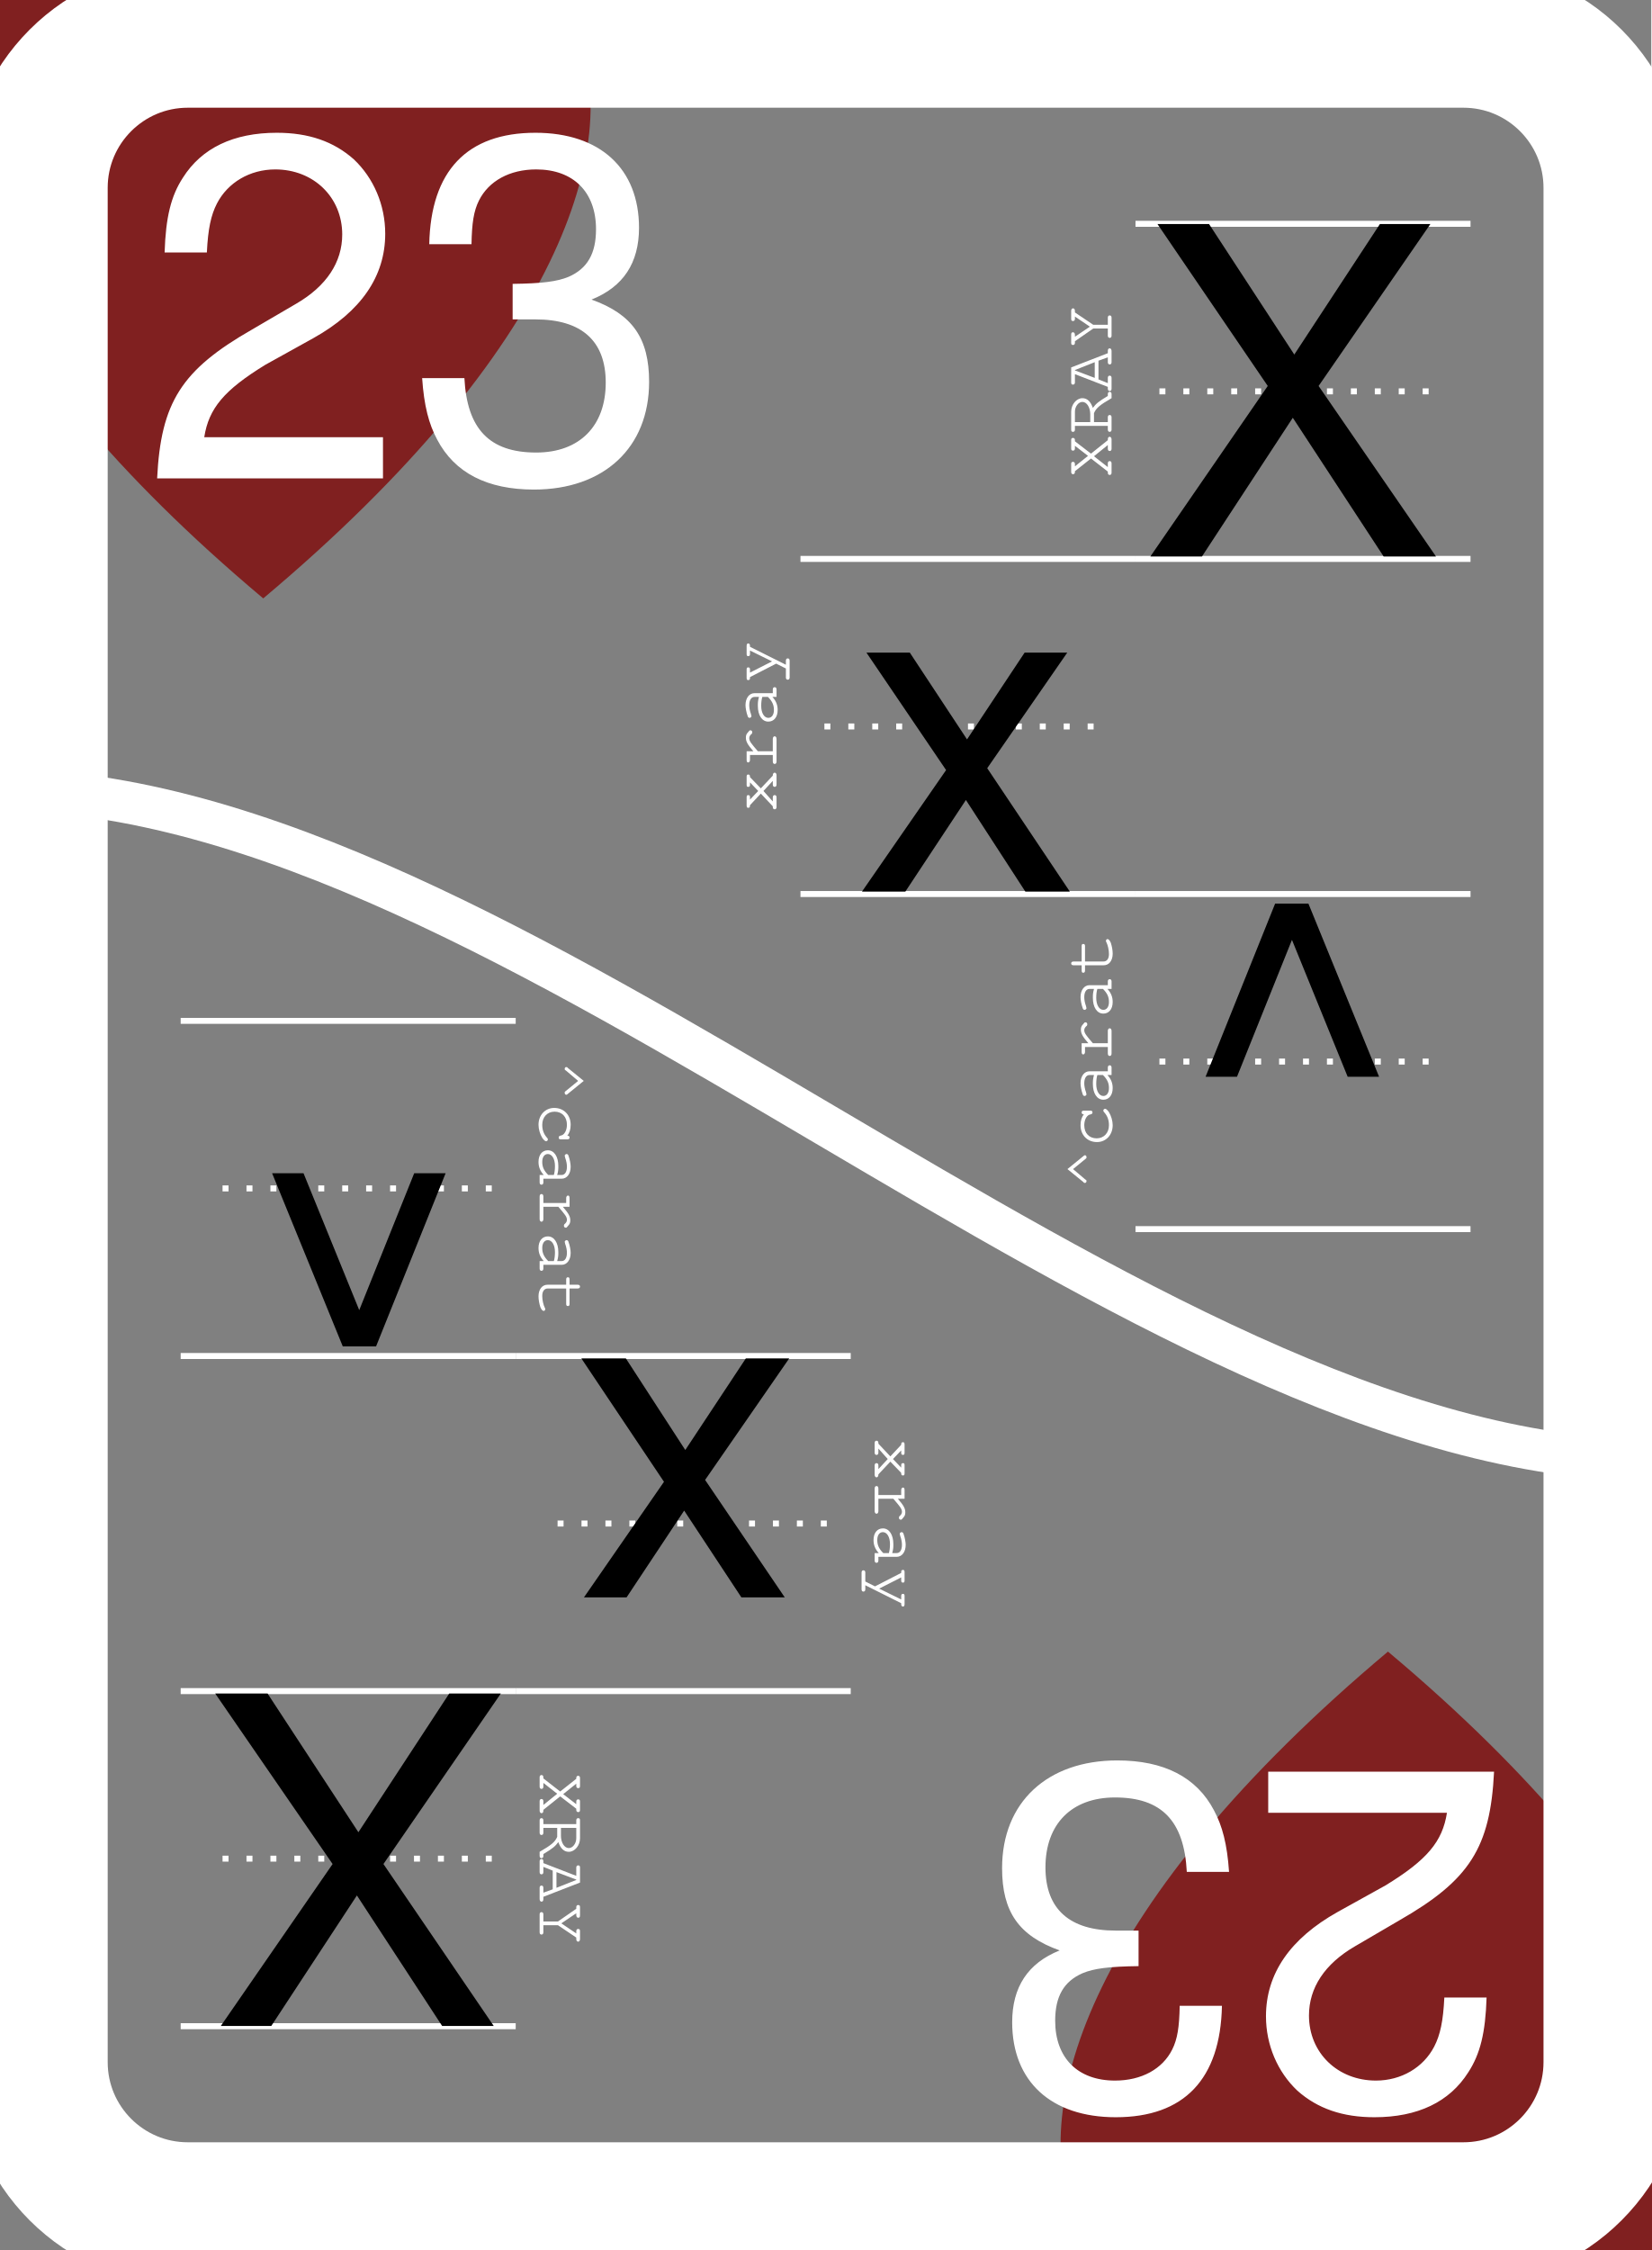
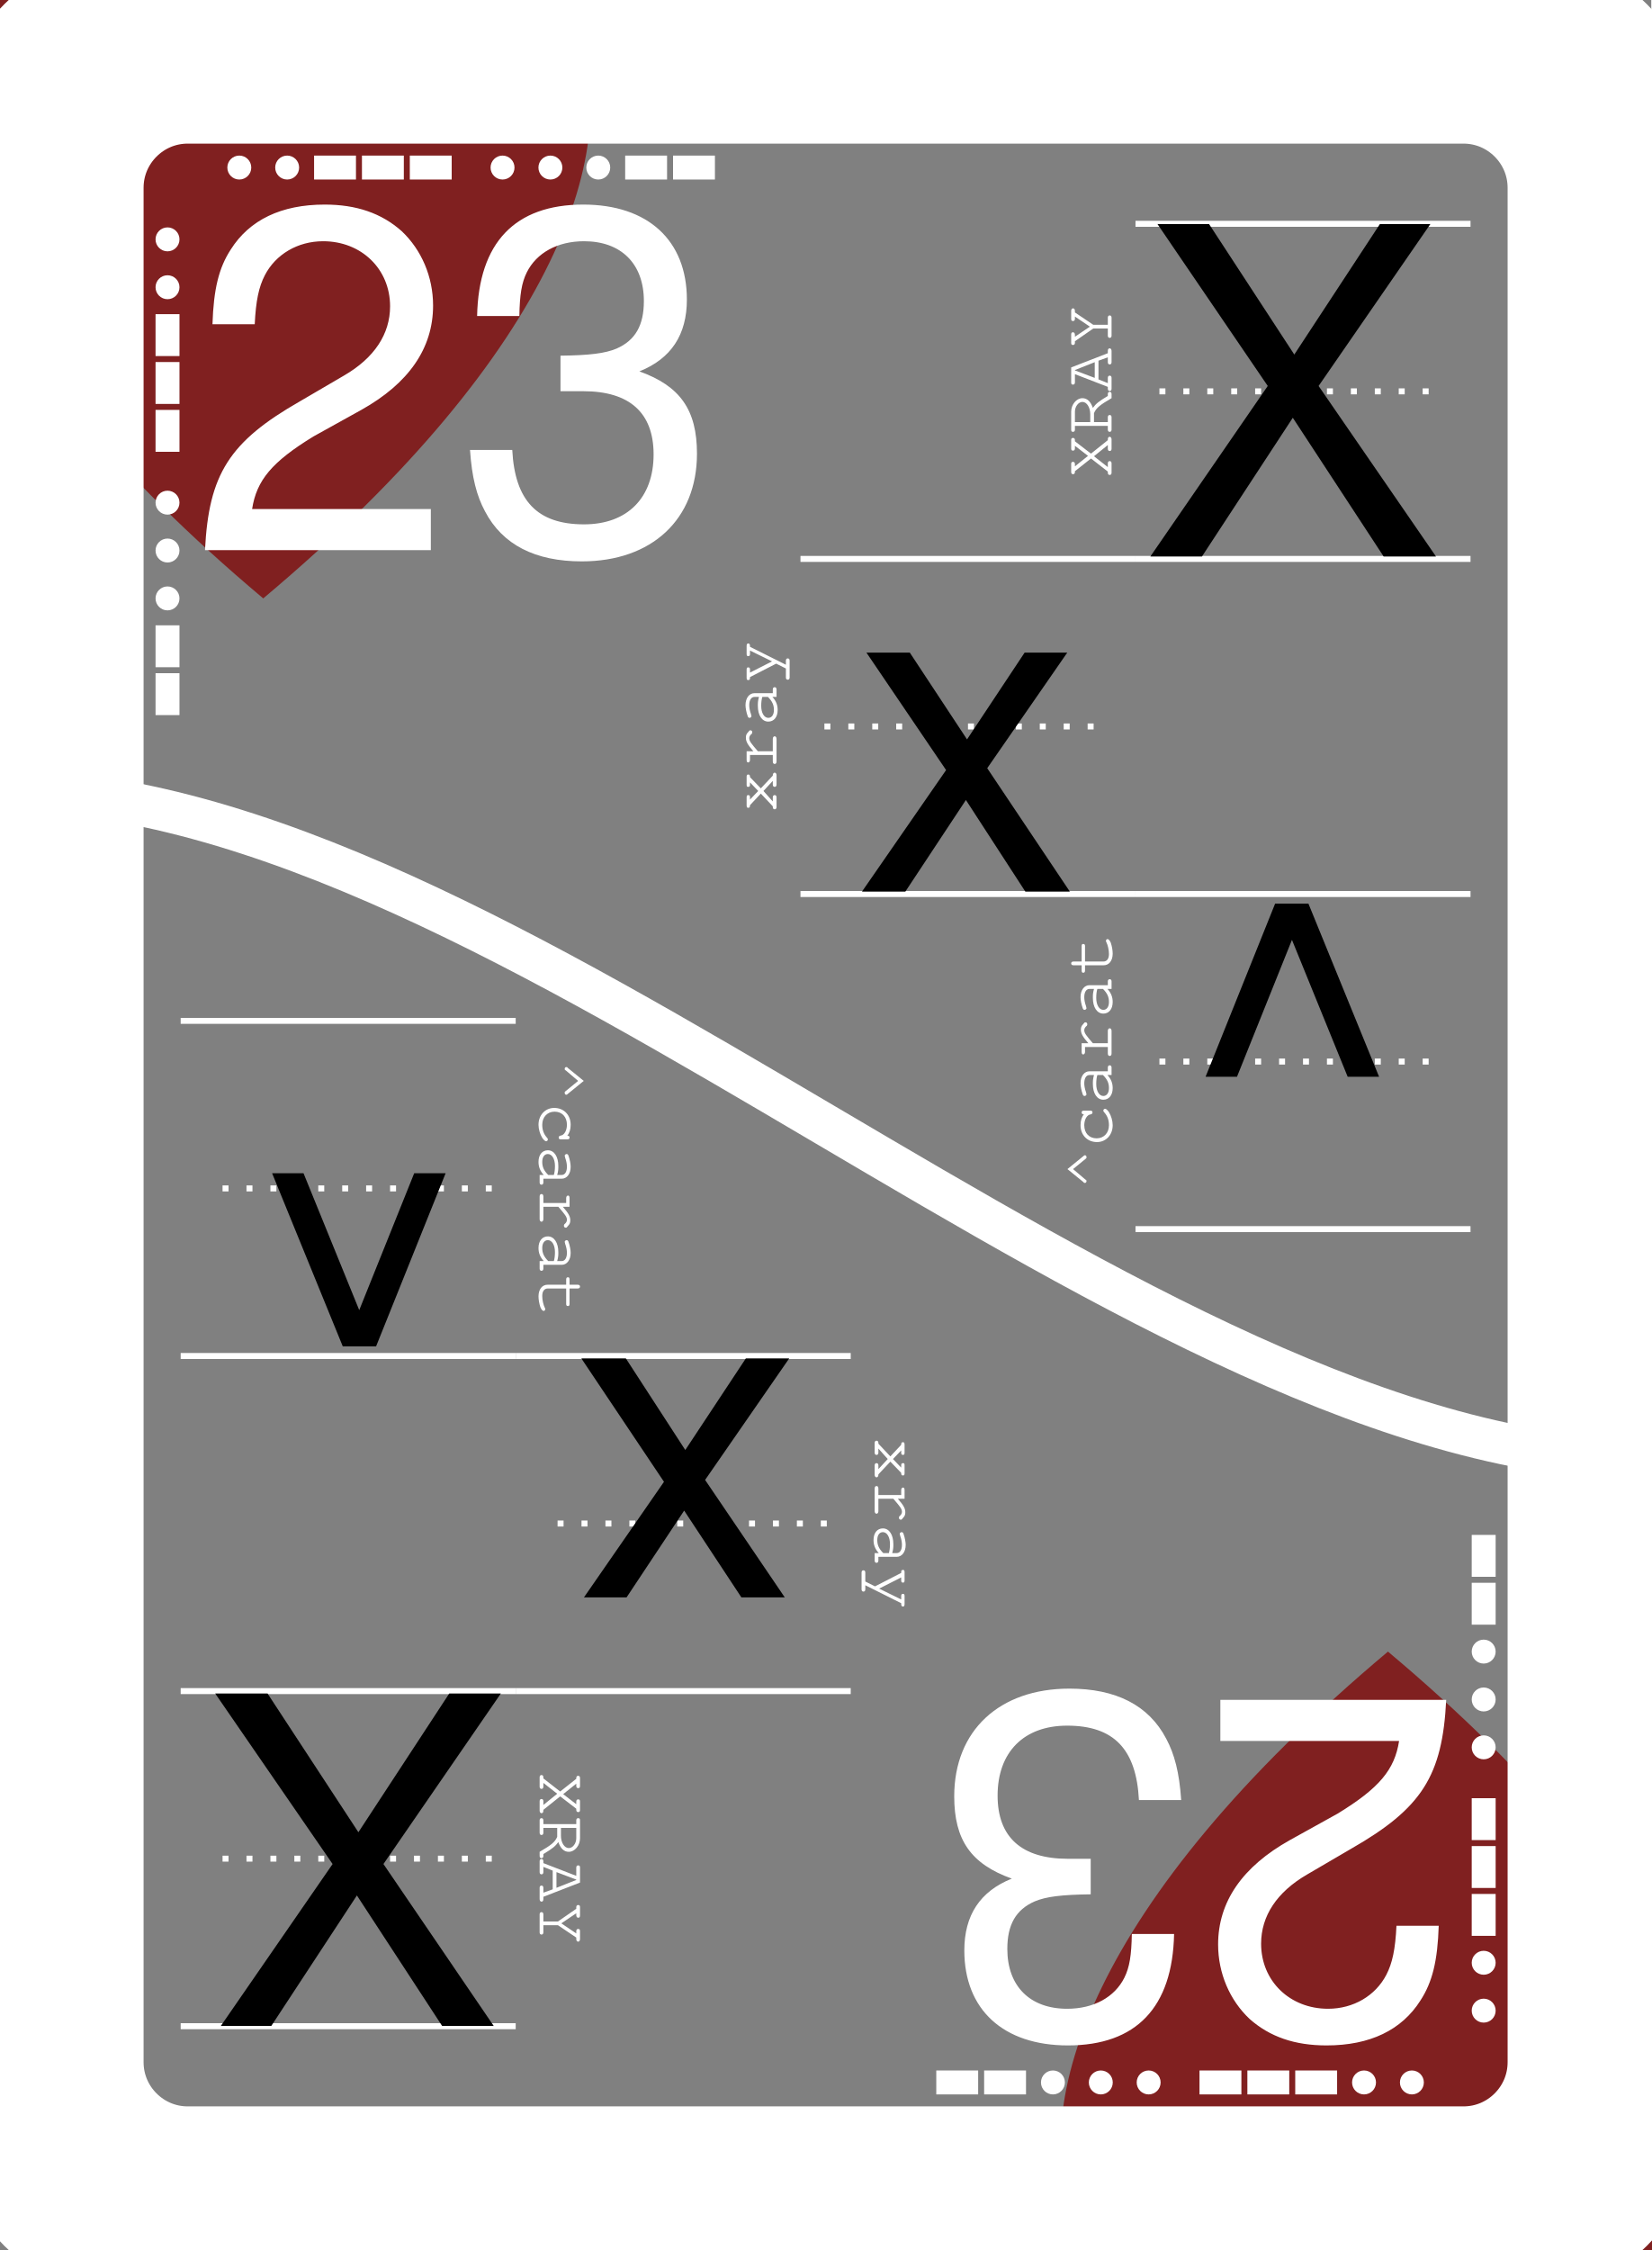
<svg xmlns="http://www.w3.org/2000/svg" xmlns:xlink="http://www.w3.org/1999/xlink" width="69mm" height="94mm" viewBox="-3 -3 69 94" version="1.1" id="card-23">
  <style>
    text { font-family:Helvetica; font-size:19.04px; line-height:1; fill:#000000;fill-opacity:1;stroke:none; }
   
   g.emoji path, g.emoji ellipse, g.emoji circle  { fill:none;stroke:#000000;stroke-width:1.0;stroke-linecap:round;stroke-miterlimit:4;stroke-dasharray:none;stroke-opacity:1 }
   g#card-23-formats-dark text { font-size:7px;fill:#ffffff; }
   g#card-23-thumb-up text, g#card-23-thumb-down text { font-size:7px; }
   path  { fill:none;stroke:#000000;stroke-width:1.0;stroke-linecap:butt;stroke-linejoin:miter;stroke-opacity:1; }
   path.suit { stroke:none; }
   g#card-23-border path  { fill:#808080;fill-opacity:1;stroke:#000000;stroke-width:1.5;stroke-opacity:1;stroke-miterlimit:4;stroke-dasharray:none; }
   g#card-23-lines path { fill:none;stroke:#ffffff;stroke-width:0.25;stroke-linecap:butt;stroke-linejoin:miter;stroke-miterlimit:4;stroke-dasharray:none;stroke-dashoffset:0;stroke-opacity:1 }
   g#card-23-lines-dark path { fill:none;stroke:#000000;stroke-width:0.5;stroke-linecap:butt;stroke-linejoin:miter;stroke-miterlimit:4;stroke-dasharray:none;stroke-dashoffset:0;stroke-opacity:1; }
   g#card-23-lines path.lines-center { stroke-dasharray:0.25, 0.75;}
  </style>
  <defs>
+     <g id="card-23-morse-dot">
+       <circle cx="1" cy="0" r="0.5" style="stroke:none;stroke-width:0;fill:#fff" />
+     </g>
+     <g id="card-23-morse-dash">
+       <rect x="0.125" y="-0.5" width="1.75" height="1" style="stroke:none;stroke-width:0;fill:#fff" />
+     </g>
    <g id="card-23-heart-full" class="emoji" transform="translate(-7,-14)">
      <path d="M 7,14 C -5.5,3.5 2,-3 7,2 12,-3 19.5,3.5 7,14 Z" />
    </g>
    <g id="card-23-heart-broken" class="emoji" transform="translate(-7,-14)">
      <path d="M 3.119,0.918 C -0.516,1.134 -2.304,6.546 6.573,13.572            L 10.056,6.195 5.805,7.761 6.763,2.319            C 5.546,1.284 4.244,0.851 3.119,0.918 Z" />
      <path d="M 11.598,-0.031 C 10.627,-0.087 9.524,0.229 8.459,0.983            L 6.937,5.754 12.36,4.47 6.655,12.992            c 0.148,0.146 0.298,0.292 0.453,0.44            C 17.163,6.008 15.371,0.19 11.598,-0.031 Z" />
    </g>
    <g id="card-23-thumb" class="emoji">
      <path d="m 0.25,6 h 4 C 3.761,3.426 2.261,0.331 6.095,0.464           9.005,0.565 8.214,3.28 7.75,6 c 3,0 7,1 4,3 1,1 1,1 0,2 2,1 2,3 -11.5,2 z" />
      <path style="stroke-width:0.5" d="m 4.722,1.807 c 0,0 0.175,2.379 1.03,2.351           0.834,-0.027 0.855,-2.351 0.855,-2.351 z" />
    </g>
    <g id="card-23-thumb-down" transform="translate(-7,-14)">
      <g transform="translate(-0.1064203,-0.6459912)">
        <path d="m 6.164,1.456 c -0.871,0.317 -1.75,0.576 -1.954,0.576 -0.337,6.56e-4 -0.37,0.279 -0.37,3.113 v 3.112 l 1.42,1.699 c 0.896,1.072 1.58,2.13 1.855,2.865 0.578,1.548 0.663,1.652 1.361,1.652 1.506,0 2.14,-1.654 1.302,-3.397 -0.703,-1.462 -0.703,-1.462 1.455,-1.462 1.649,0 1.96,-0.054 2.344,-0.408 0.354,-0.325 0.416,-0.551 0.31,-1.118 C 13.393,5.575 13.352,5.054 12.667,2.131 11.27,0.672 9.096,0.391 6.164,1.456 Z" />
        <path d="m 8.616,14.41 c 0.974,-0.083 0.526,-1.451 0.526,-1.451 l -1.294,-1.563 c -1.552,-0.039 -0.71,0.585 -1.051,0.707" />
        <rect width="3.565" height="8.378" x="0.302" y="2.094" />
      </g>
    </g>
    <g id="card-23-thumb-up" class="emoji" transform="translate(-7,-14)">
      <g transform="translate(-0.1064198,-0.2965792)">
        <path d="m 6.187,13.485 c -0.869,-0.317 -1.745,-0.576 -1.948,-0.576 -0.336,-6.46e-4 -0.369,-0.279 -0.369,-3.113 v -3.112 l 1.416,-1.699 c 0.893,-1.072 1.576,-2.13 1.849,-2.865 0.576,-1.548 0.661,-1.652 1.357,-1.652 1.501,0 2.134,1.654 1.298,3.397 -0.701,1.462 -0.701,1.462 1.45,1.462 1.644,0 1.954,0.054 2.337,0.408 0.353,0.325 0.415,0.551 0.309,1.118 -0.493,2.514 -0.534,3.035 -1.217,5.958 -1.392,1.459 -3.56,1.74 -6.483,0.674 z" />
        <path d="m 8.632,0.531 c 0.971,0.083 0.524,1.451 0.524,1.451 l -1.29,1.563 c -1.548,0.039 -0.708,-0.585 -1.048,-0.707" />
        <rect width="3.555" height="8.378" x="0.301" y="6.697" />
      </g>
    </g>
    <g id="card-23-sad" class="emoji" transform="translate(-7,-14)">
      <ellipse id="card-23-sad-right-eye" cx="9.5" cy="4" rx="0.25" ry="0.75" />
      <ellipse id="card-23-sad-left-eye" cx="4.5" cy="4" rx="0.25" ry="0.75" />
      <circle id="card-23-sad-face" cx="7" cy="7" r="7" />
      <path id="card-23-sad-frown" d="m 3,10 c 1.5,-3 6,-3 8,0" />
    </g>
    <g id="card-23-happy" class="emoji" transform="translate(-7,-14)">
      <ellipse id="card-23-happy-right-eye" cx="9.5" cy="4" rx="0.25" ry="0.75" />
      <ellipse id="card-23-happy-left-eye" cx="4.5" cy="4" rx="0.25" ry="0.75" />
      <circle id="card-23-happy-face" cx="7" cy="7" r="7" />
      <path id="card-23-happy-smile" d="m 3,8 c 1.5,4 6,4 8,0" />
    </g>
    <g id="card-23-suit-club" transform="translate(7,7)">
      <path id="card-23-suit-club-flower" style="fill:#208020;stroke:none" d="     M -7.347880794884119e-16,4.0      C 3.365,12.557 12.557,-3.365 3.464,-2.0      C 9.192,-9.192 -9.192,-9.192 -3.464,-2      C -12.557,-3.365 -3.365,12.557 -7.347880794884119e-16,4.0      Z     " />
      <path id="card-23-suit-club-stem" style="fill:#208020;stroke:none" d="     m 0,7.0      h -1.5      c 1.5,-1.5 1.5,-7.0 1.5,-7.0      c 0,0 0,5.5 1.5,7.0      z" />
    </g>
    <g id="card-23-suit-heart">
      <path style="fill:#802020;stroke:none" d="M 7,14 C -5.5,3.5 2,-3 7,2 12,-3 19.5,3.5 7,14 Z" />
    </g>
    <g id="card-23-suit-diamond">
      <path style="fill:#202080;stroke:none" d="m 7,14 -7,-10 7,-4 7,4 z" />
    </g>
    <g id="card-23-suit-spade">
      <path style="fill:#202020;stroke:none" d="M 7,0 C -5.5,10.5 2,17 7,12 12,17 19.5,10.5 7,0 Z" />
      <path style="fill:#202020;stroke:none" d="m 7,14 h -1.5 c 1.5,-1.5 1.5,-7.0 1.5,-7.0 c 0,0 0,5.5 1.5,7.0 z" />
    </g>
    <g id="card-23-lines">
      <path d="m 0,0 14,0" />
      <path class="lines-center" d="m 1,7 12,0" />
      <path d="m 0,14 14,0" />
    </g>
    <g id="card-23-lines-dark">
      
      
      
    </g>
    <g id="card-23-translate-text">
      <text xml:space="preserve" x="37.45" y="34.25" text-anchor="middle">x</text>
      <text xml:space="preserve" x="51" y="20.25" text-anchor="middle">X</text>
      <text xml:space="preserve" x="51" y="48.25" text-anchor="middle">^</text>
    </g>
    <g id="card-23-translate-pics">
      <use x="37.45" y="34.25" xlink:href="#card-23-" />
      <use x="51" y="20.25" xlink:href="#card-23-" />
      <use x="51" y="48.25" xlink:href="#card-23-" />
    </g>
    <g id="card-23-formats">
      <g id="formats-up" transform="translate(44.45,6.35)">
        <use xlink:href="#card-23-lines" />
        <text transform="rotate(-90) translate(-7,-1)" xml:space="preserve" text-anchor="middle" style="font-size:3px;line-height:1;font-family:Courier;fill:#ffffff;fill-opacity:1;stroke:#ffffff;stroke-width:0;stroke-miterlimit:4;stroke-dasharray:none;stroke-opacity:1">XRAY</text>
      </g>
      <g id="card-23-formats-plain" transform="translate(30.45,20.35)">
        <use xlink:href="#card-23-lines" />
        <text transform="rotate(-90) translate(-7,-1)" xml:space="preserve" text-anchor="middle" style="font-size:3px;line-height:1;font-family:Courier;fill:#ffffff;fill-opacity:1;stroke:#ffffff;stroke-width:0;stroke-miterlimit:4;stroke-dasharray:none;stroke-opacity:1">xray</text>
      </g>
      <g id="card-23-formats-down" transform="translate(44.45,34.35)">
        <use xlink:href="#card-23-lines" />
        <text transform="rotate(-90) translate(-7,-1)" xml:space="preserve" text-anchor="middle" style="font-size:3px;line-height:1;font-family:Courier;fill:#ffffff;fill-opacity:1;stroke:#ffffff;stroke-width:0;stroke-miterlimit:4;stroke-dasharray:none;stroke-opacity:1">^carat</text>
      </g>
      <text xml:space="preserve" text-anchor="middle" style="font-size:7px;line-height:1;font-family:Courier;fill:#ffffff;fill-opacity:1;stroke:#ffffff;stroke-width:0;stroke-miterlimit:4;stroke-dasharray:none;stroke-opacity:1" x="51.45" y="28.50" />
    </g>
    <g id="card-23-formats-dark">
      <g id="card-23-formats-up" transform="translate(44.45,6.35)">
        <use xlink:href="#card-23-lines-dark" />
        <text transform="rotate(-90) translate(-7,-1)" xml:space="preserve" text-anchor="middle" style="font-size:3px;line-height:1;font-family:Courier;fill:#ffffff;fill-opacity:1;stroke:#ffffff;stroke-width:0;stroke-miterlimit:4;stroke-dasharray:none;stroke-opacity:1">XRAY</text>
      </g>
      <g id="card-23-formats-plain" transform="translate(30.45,20.35)">
        <use xlink:href="#card-23-lines-dark" />
        <text transform="rotate(-90) translate(-7,18.5)" xml:space="preserve" text-anchor="middle" style="font-size:4px;line-height:1;font-family:Courier;fill:#ffffff;fill-opacity:1;stroke:#ffffff;stroke-width:0;stroke-miterlimit:4;stroke-dasharray:none;stroke-opacity:1">xray</text>
      </g>
      <g id="card-23-formats-down" transform="translate(44.45,34.35)">
        <use xlink:href="#card-23-lines-dark" />
        <text transform="rotate(-90) translate(-7,-1)" xml:space="preserve" text-anchor="middle" style="font-size:3px;line-height:1;font-family:Courier;fill:#ffffff;fill-opacity:1;stroke:#ffffff;stroke-width:0;stroke-miterlimit:4;stroke-dasharray:none;stroke-opacity:1">^carat</text>
      </g>
      <text xml:space="preserve" text-anchor="middle" style="fill:#000000;font-size:150%" x="51.45" y="36" />
    </g>
  </defs>
  <g id="card-23-main-layer">
    <rect x="-3" y="-3" width="69" height="94" style="fill:#808080" />
    <use opacity="1" transform="matrix(2,0,0,2,-6,-6)" xlink:href="#card-23-suit-heart" />
    <use xlink:href="#card-23-formats" />
    <g transform="rotate(180,31.5,44)">
      <use opacity="1" transform="matrix(2,0,0,2,-6,-6)" xlink:href="#card-23-suit-heart" />
      <use xlink:href="#card-23-formats" />
    </g>
    <g id="card-23-border">
-       <rect x="-1.5" y="-1.5" width="66" height="91" rx="6.35" opacity="1.0" style="fill:none;stroke:#ffffff;stroke-width:6.0" />
+       <rect x="-1.5" y="-1.5" width="66" height="91" rx="6.35" opacity="1.0" style="fill:none;stroke:#ffffff;stroke-width:9.0" />
      <path id="card-23-border-separator" style="stroke:#ffffff;stroke-width:1.75;fill:none;" d="M -3.0,30 C 18.5,30 44.5,58 66,58" />
    </g>
    <g id="card-23-upward">
-       <text x="14" y="17" style="font-family:Helvetica;font-size:20px;fill:#fff" text-anchor="middle">23</text>
+       <text x="16" y="20" style="font-family:Helvetica;font-size:20px;fill:#fff" text-anchor="middle">23</text>
+       <g id="card-23-morse" transform="translate(6,4)">
+         <g id="card-23-suit-morse">
+           <use xlink:href="#card-23-morse-dot" transform="translate(0,0)" />
+           <use xlink:href="#card-23-morse-dot" transform="translate(2,0)" />
+           <use xlink:href="#card-23-morse-dash" transform="translate(4,0)" />
+           <use xlink:href="#card-23-morse-dash" transform="translate(6,0)" />
+           <use xlink:href="#card-23-morse-dash" transform="translate(8,0)" />
+         </g>
+         <g id="card-23-face-morse" transform="translate(11,0)">
+           <use xlink:href="#card-23-morse-dot" transform="translate(0,0)" />
+           <use xlink:href="#card-23-morse-dot" transform="translate(2,0)" />
+           <use xlink:href="#card-23-morse-dot" transform="translate(4,0)" />
+           <use xlink:href="#card-23-morse-dash" transform="translate(6,0)" />
+           <use xlink:href="#card-23-morse-dash" transform="translate(8,0)" />
+         </g>
+       </g>
+       <use xlink:href="#card-23-morse" transform="translate(8,0) rotate(90)" />
      <use xlink:href="#card-23-translate-text" />
    </g>
    <use xlink:href="#card-23-upward" transform="rotate(180,31.5,44)" />
  </g>
</svg>
